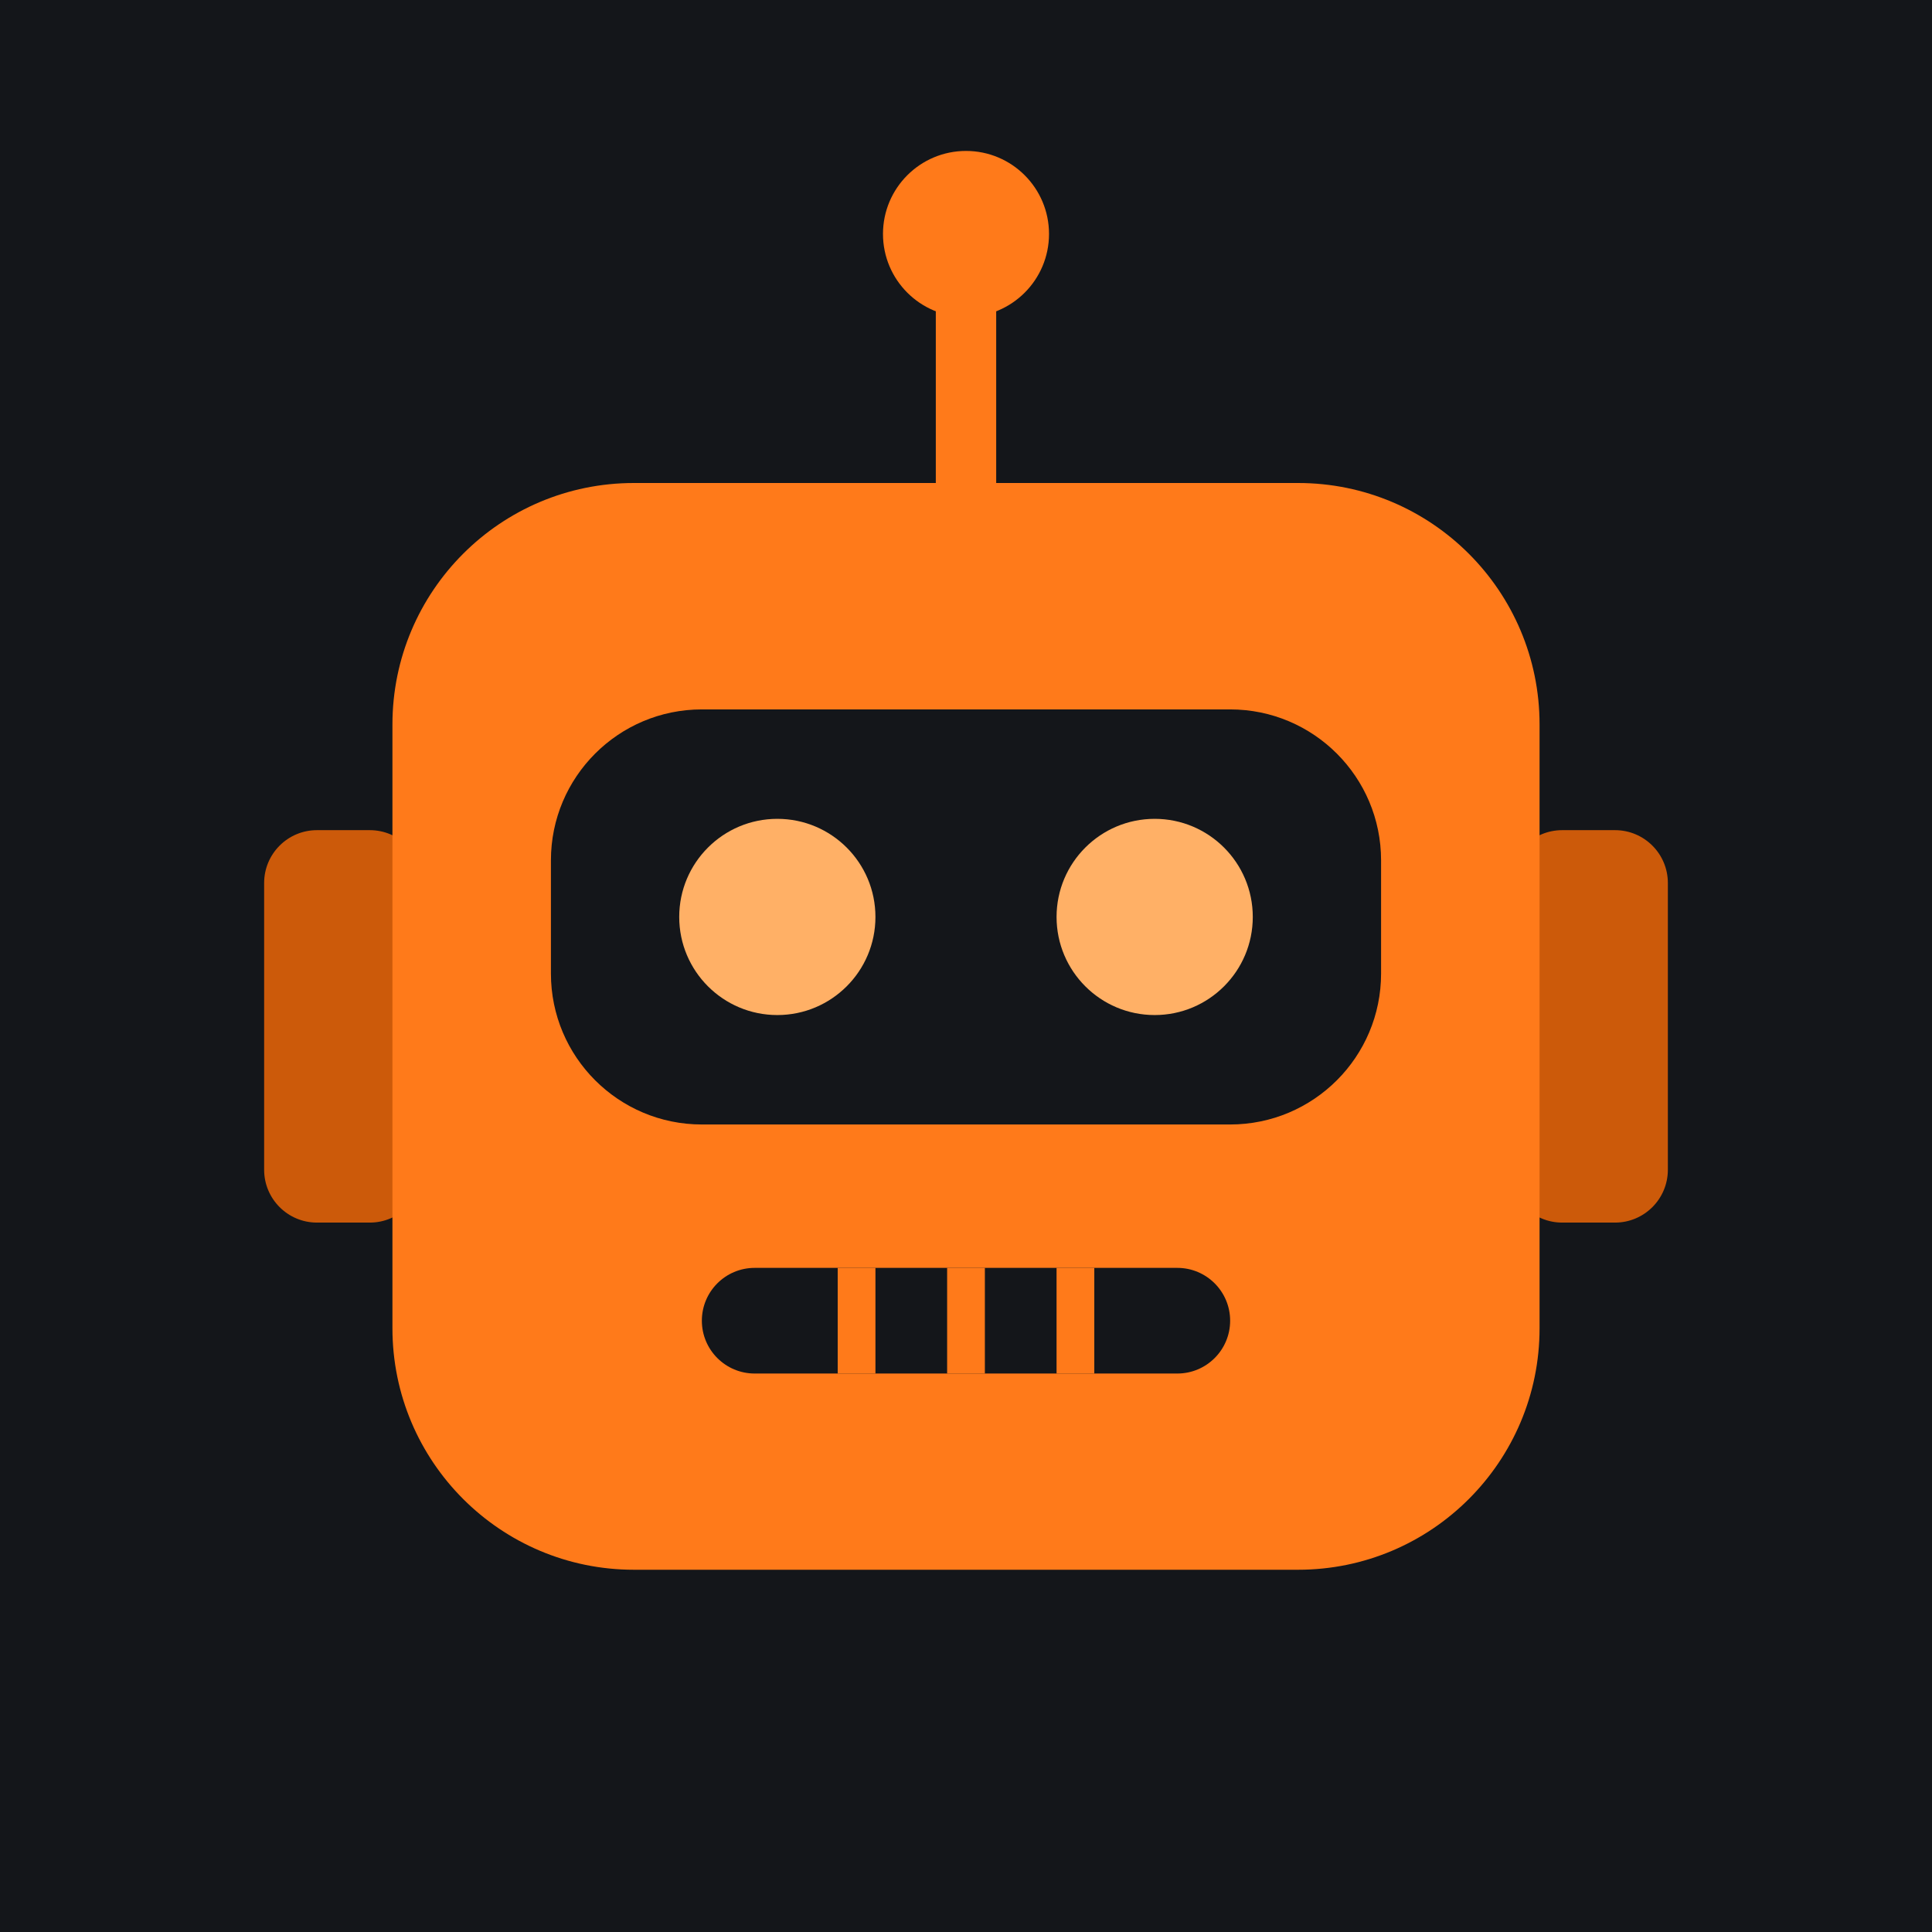
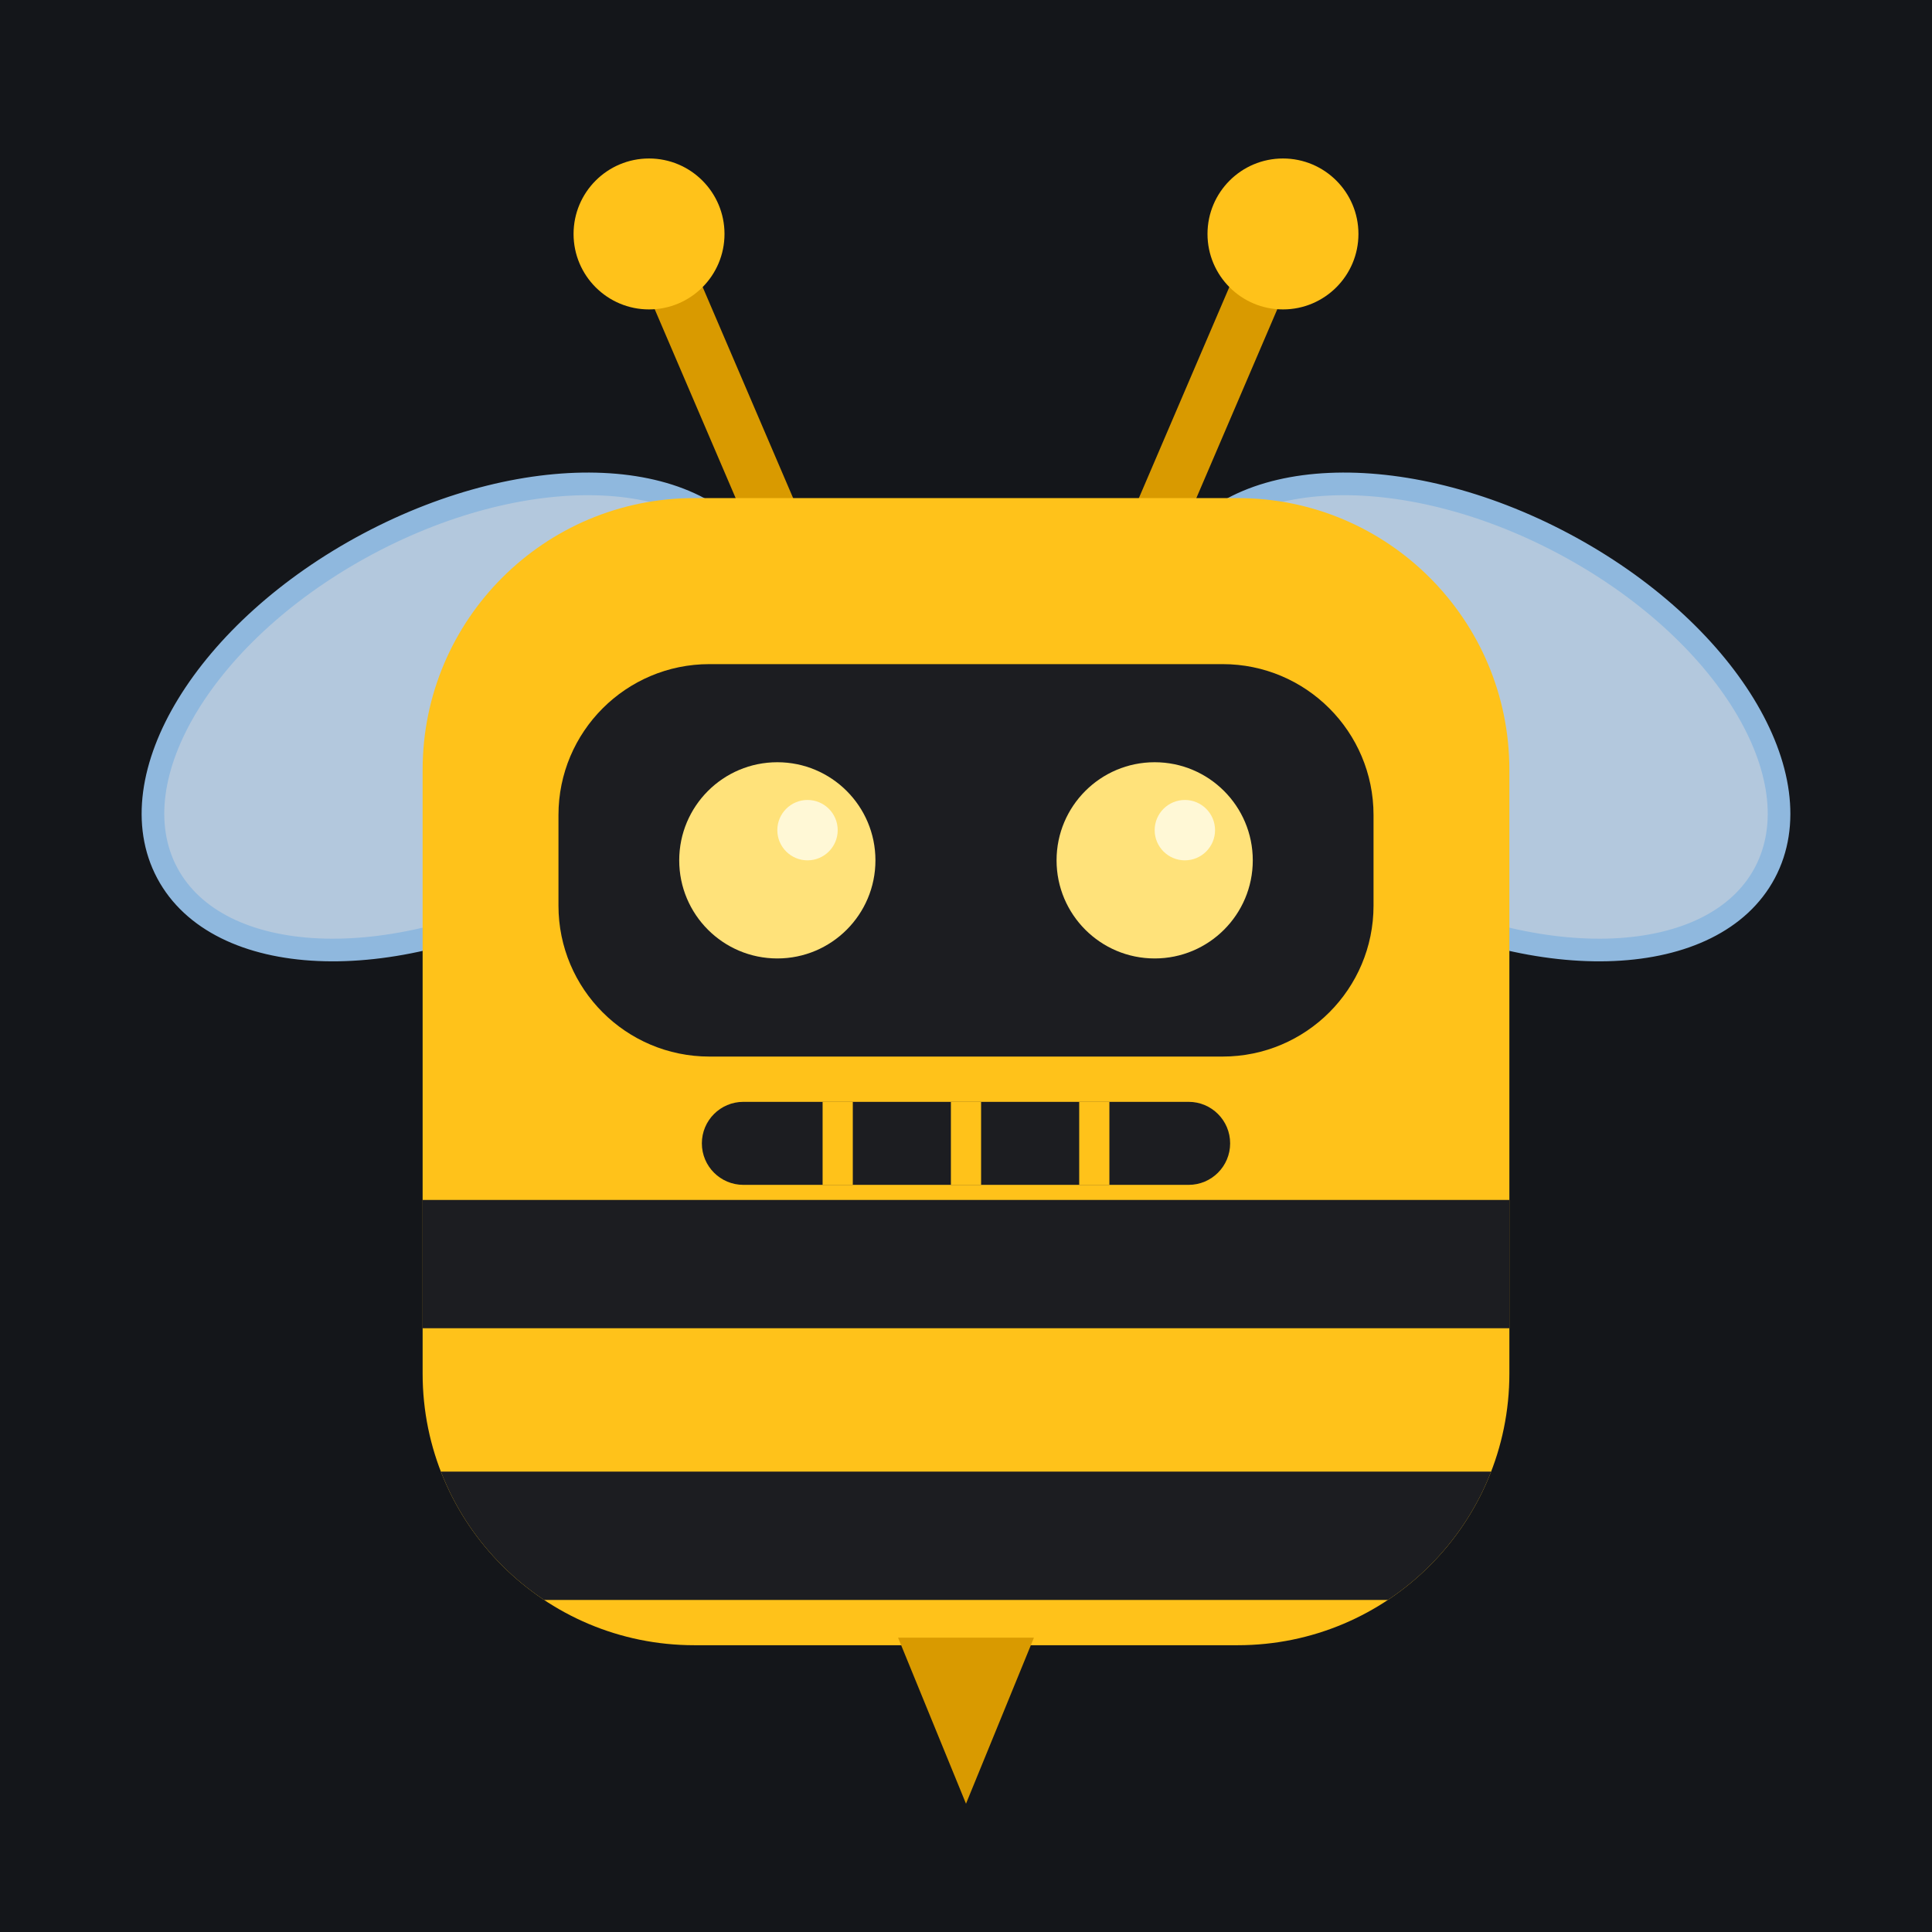
<svg xmlns="http://www.w3.org/2000/svg" viewBox="0 0 512 512" width="512" height="512">
  <rect width="512" height="512" fill="#14161a" />
-   <line x1="256" y1="70" x2="256" y2="128" stroke="#ff7a1a" stroke-width="16" stroke-linecap="round" />
-   <circle cx="256" cy="62" r="22" fill="#ff7a1a" />
-   <rect x="70" y="220" width="42" height="104" rx="14" fill="#cc5a0a" />
-   <rect x="400" y="220" width="42" height="104" rx="14" fill="#cc5a0a" />
-   <rect x="104" y="128" width="304" height="288" rx="64" fill="#ff7a1a" />
-   <rect x="146" y="188" width="220" height="110" rx="40" fill="#14161a" />
-   <circle cx="206" cy="243" r="26" fill="#ffb066" />
-   <circle cx="306" cy="243" r="26" fill="#ffb066" />
-   <rect x="186" y="336" width="140" height="28" rx="14" fill="#14161a" />
-   <rect x="222" y="336" width="10" height="28" fill="#ff7a1a" />
-   <rect x="251" y="336" width="10" height="28" fill="#ff7a1a" />
-   <rect x="280" y="336" width="10" height="28" fill="#ff7a1a" />
+   <g fill="#cfe8ff" fill-opacity=".85" stroke="#8fb8de" stroke-width="6">
+     <ellipse cx="122" cy="190" rx="88" ry="52" transform="rotate(-28 122 190)" />
+     <ellipse cx="390" cy="190" rx="88" ry="52" transform="rotate(28 390 190)" />
+   </g>
+   <g stroke="#d99a00" stroke-width="14" stroke-linecap="round" fill="none">
+     <path d="M206 140 L176 70" />
+     <path d="M306 140 L336 70" />
+   </g>
+   <circle cx="172" cy="62" r="20" fill="#ffc21a" />
+   <circle cx="340" cy="62" r="20" fill="#ffc21a" />
+   <clipPath id="head">
+     <rect x="112" y="132" width="288" height="304" rx="72" />
+   </clipPath>
+   <rect x="112" y="132" width="288" height="304" rx="72" fill="#ffc21a" />
+   <g clip-path="url(#head)" fill="#1c1d21">
+     <rect x="100" y="318" width="320" height="34" />
+     <rect x="100" y="390" width="320" height="34" />
+   </g>
+   <rect x="148" y="176" width="216" height="104" rx="40" fill="#1c1d21" />
+   <circle cx="206" cy="228" r="26" fill="#ffe27a" />
+   <circle cx="306" cy="228" r="26" fill="#ffe27a" />
+   <circle cx="214" cy="220" r="8" fill="#fff8d6" />
+   <circle cx="314" cy="220" r="8" fill="#fff8d6" />
+   <rect x="186" y="292" width="140" height="22" rx="11" fill="#1c1d21" />
+   <g fill="#ffc21a">
+     <rect x="218" y="292" width="8" height="22" />
+     <rect x="252" y="292" width="8" height="22" />
+     <rect x="286" y="292" width="8" height="22" />
+   </g>
+   <path d="M256 478 L238 434 L274 434 Z" fill="#d99a00" />
</svg>
